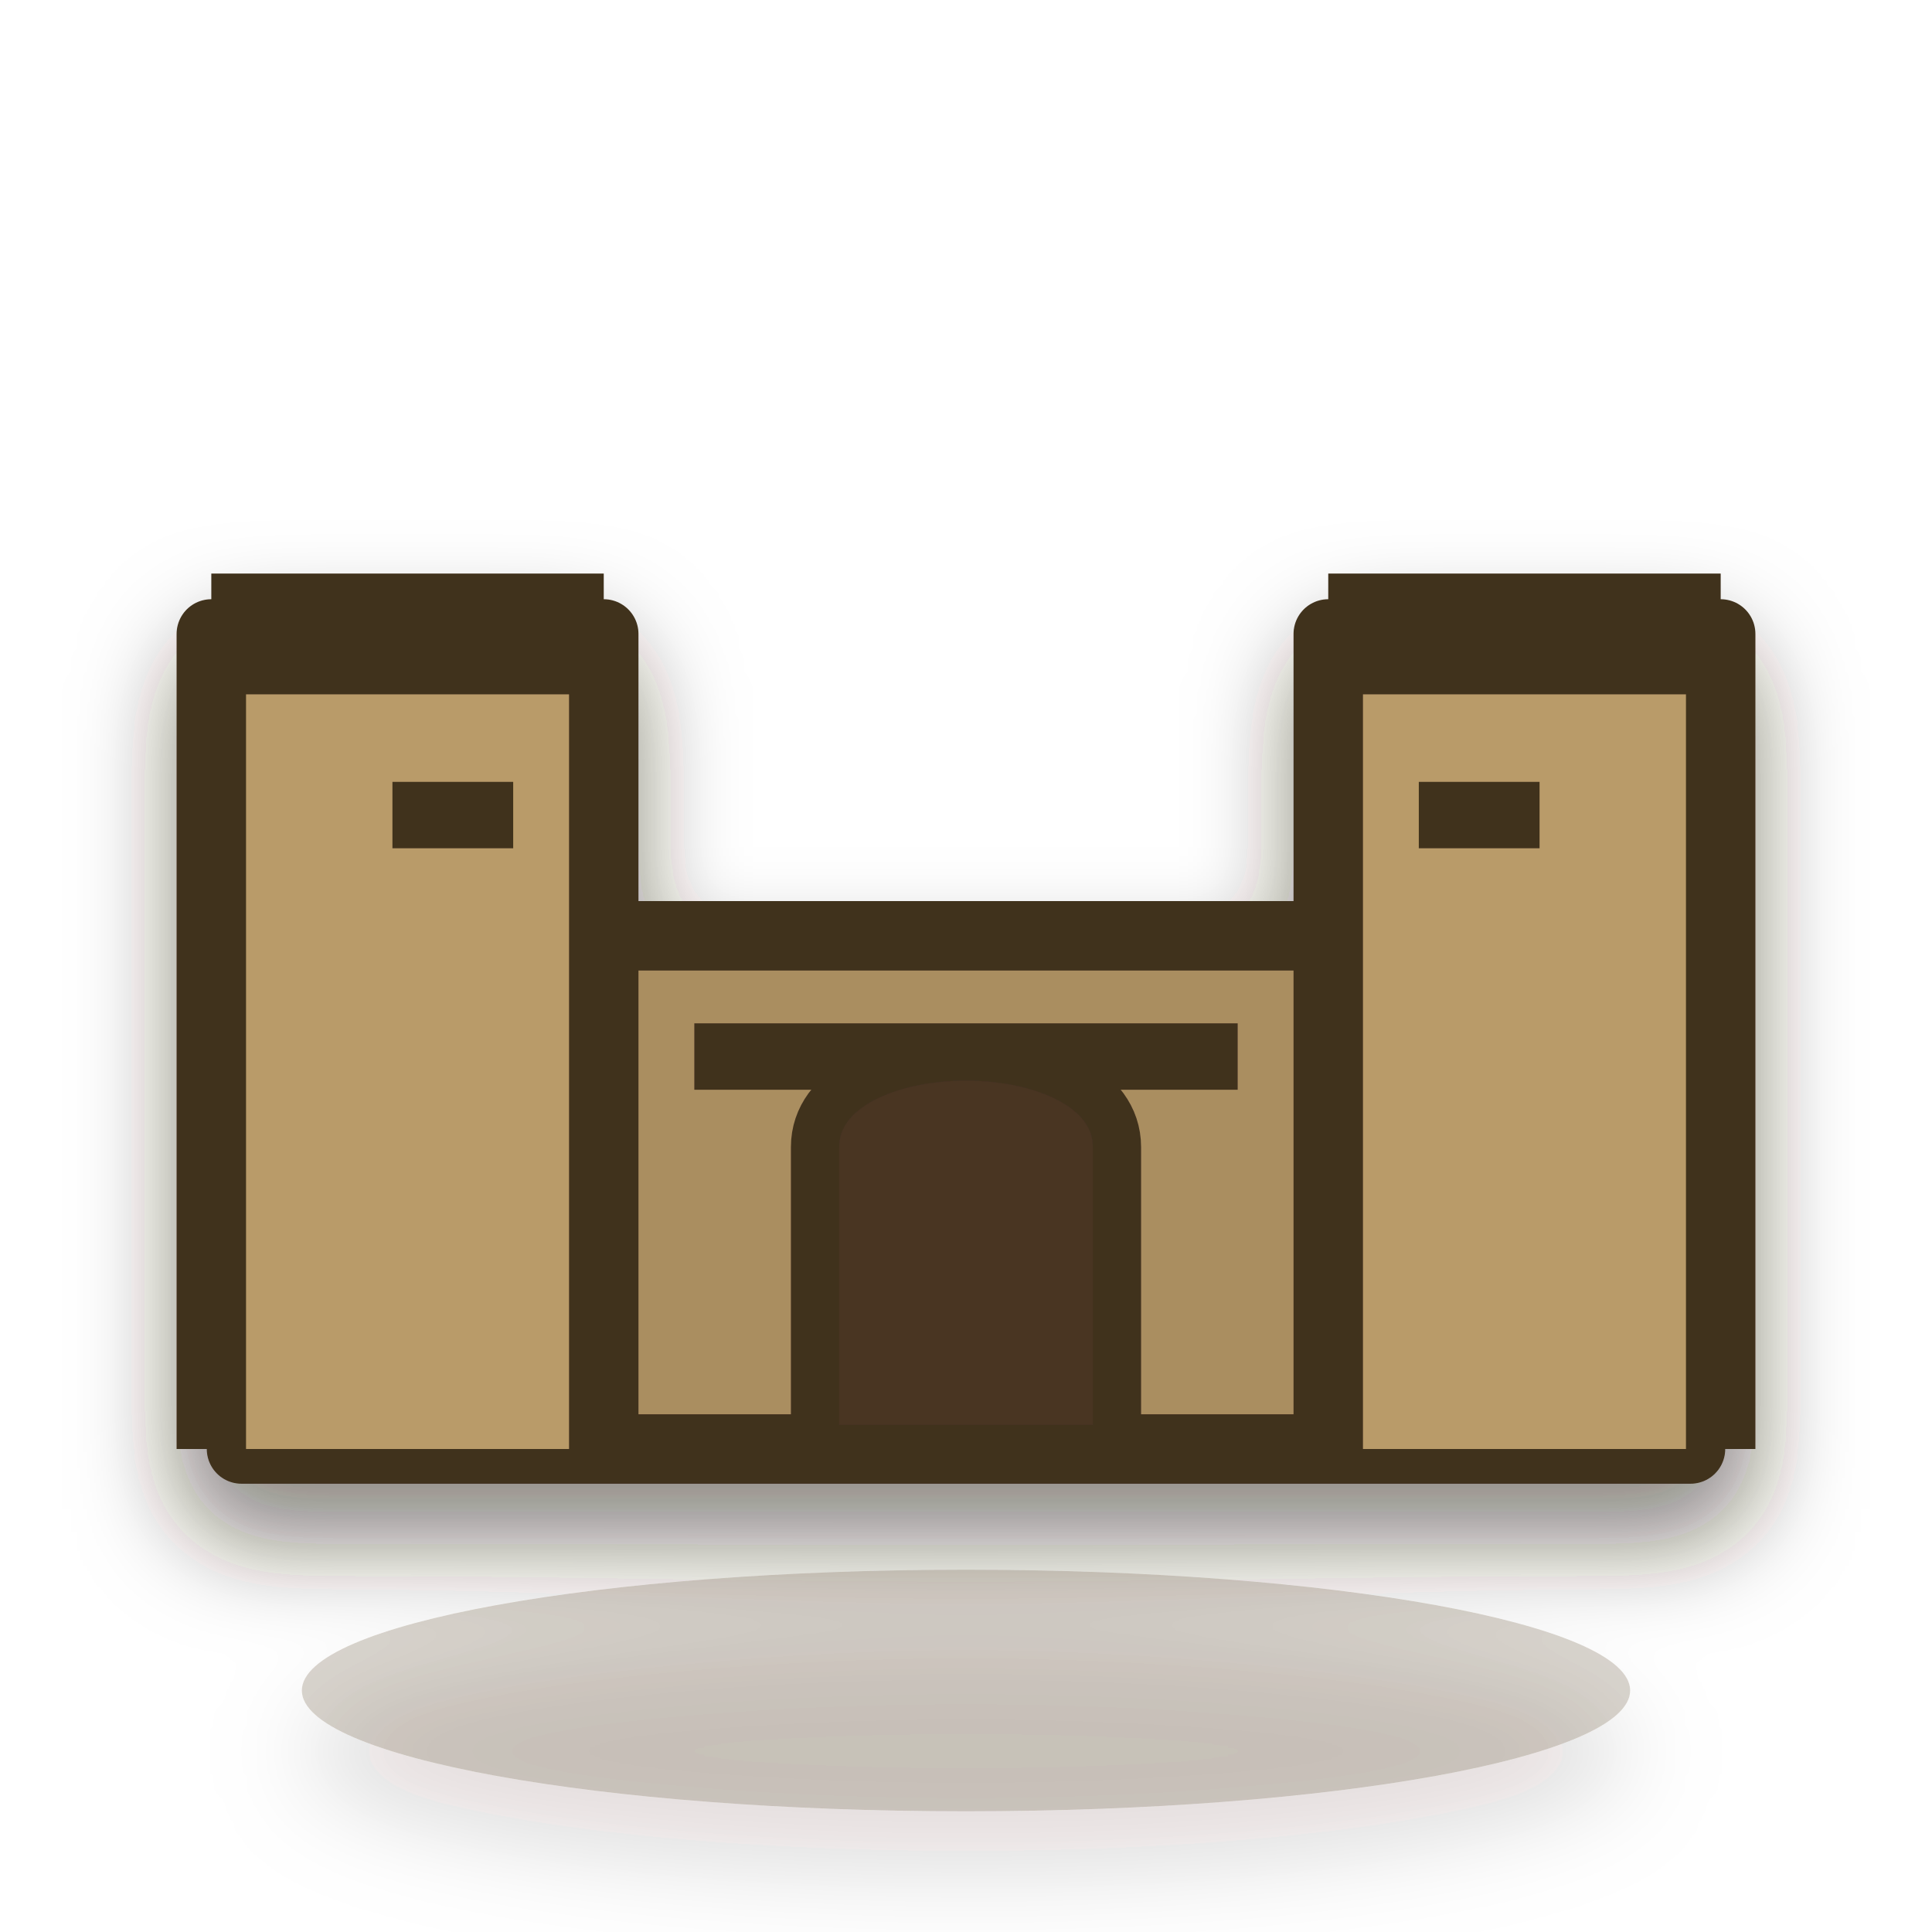
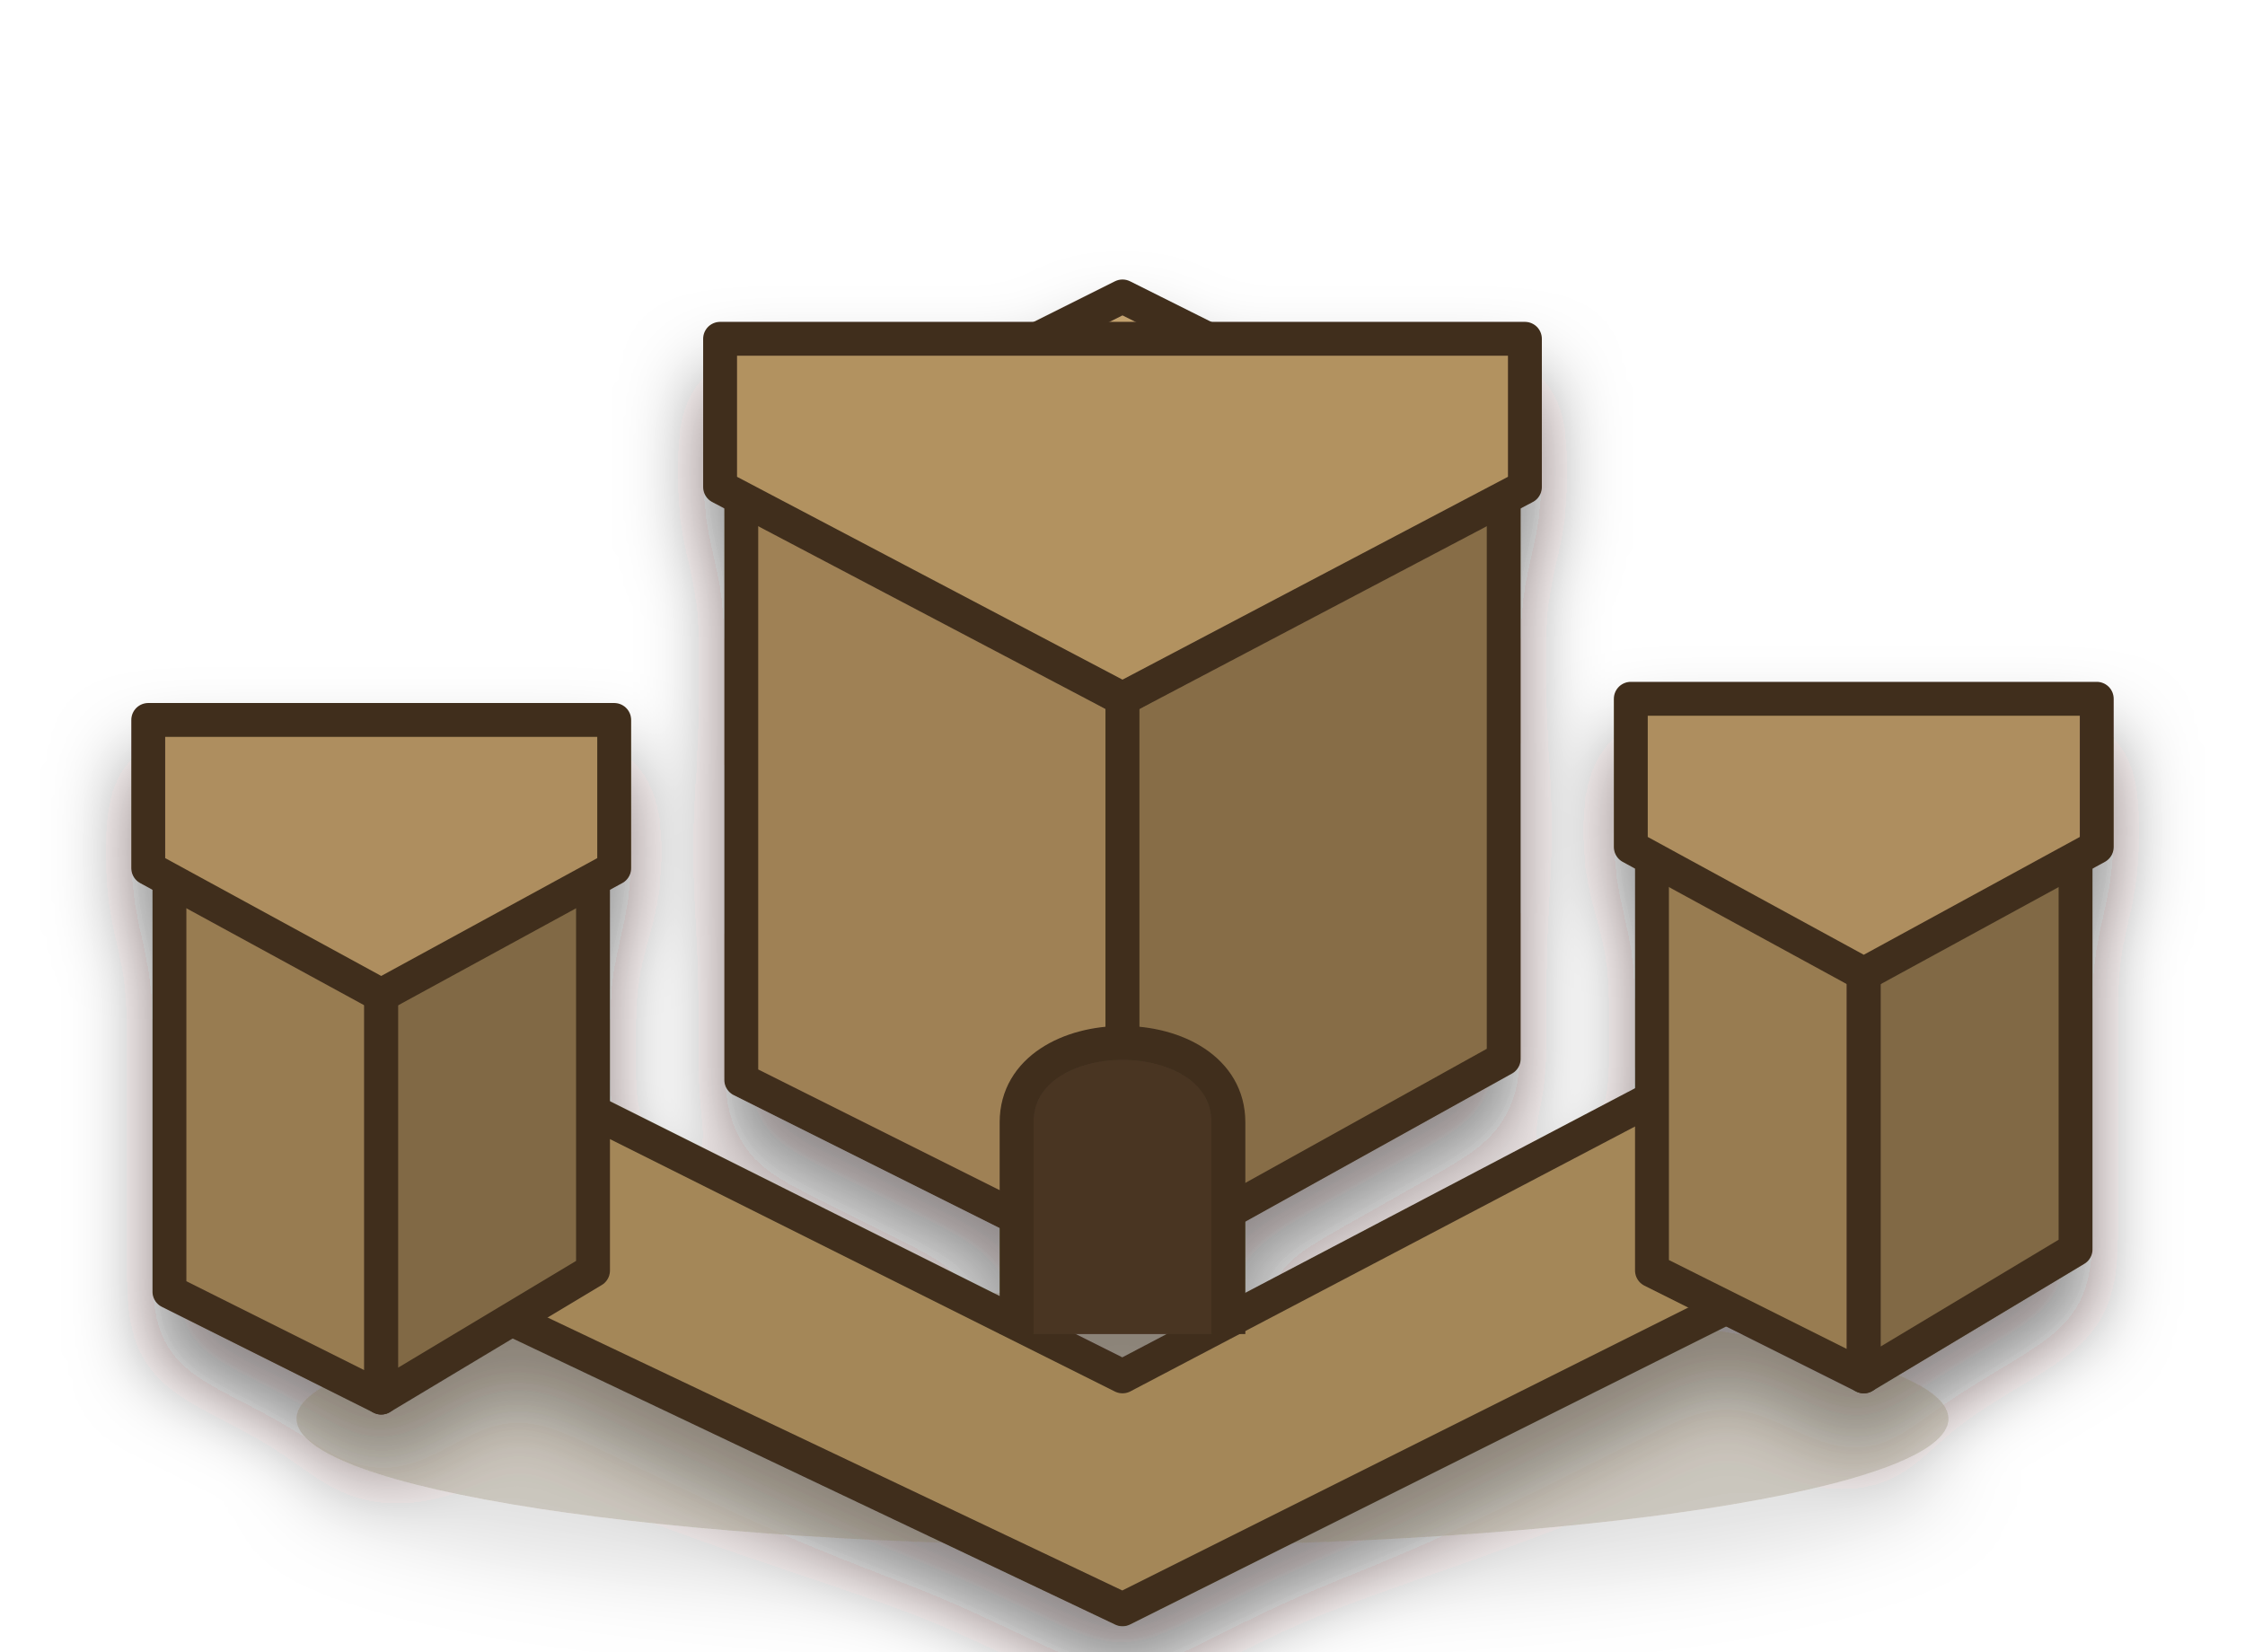
- <svg xmlns="http://www.w3.org/2000/svg" viewBox="0 0 64 64">
+ <svg xmlns="http://www.w3.org/2000/svg" viewBox="0 0 106 78">
  <defs>
-     <filter id="s" x="-20%" y="-20%" width="140%" height="140%">
-       <feDropShadow dx="0" dy="2" stdDeviation="1.6" flood-color="#2d2117" flood-opacity=".52" />
+     <filter id="s" x="-25%" y="-25%" width="150%" height="150%">
+       <feDropShadow dx="0" dy="2.6" stdDeviation="1.8" flood-color="#1d140e" flood-opacity=".52" />
    </filter>
  </defs>
-   <g filter="url(#s)" stroke="#41301f" stroke-linejoin="round">
-     <ellipse cx="32" cy="56" rx="22" ry="4" fill="#675238" opacity=".25" stroke="none" />
-     <path d="M8 48V31h48v17z" fill="#aa8e61" stroke-width="2.3" />
-     <path d="M7 48V21h13v27M44 48V21h13v27" fill="#b99b69" stroke-width="2.3" />
-     <path d="M7 21h13M44 21h13" stroke-width="4" />
-     <path d="M13 27h4m30 0h4M23 35h18" stroke-width="2.2" />
-     <path d="M27 48V38c0-4 10-4 10 0v10z" fill="#483422" stroke-width="1.6" />
+   <g filter="url(#s)" stroke="#3f2e1e" stroke-width="1.6" stroke-linejoin="round">
+     <ellipse cx="53" cy="67" rx="39" ry="6" fill="#655138" opacity=".22" stroke="none" />
+     <path d="M35 23l18-9 18 9-18 10z" fill="#c2a16e" />
+     <path d="M53 33v27L35 51V23z" fill="#9f8155" />
+     <path d="M53 33l18-10v27L53 60z" fill="#876d46" />
+     <path d="M34 23v-7h38v7l-19 10z" fill="#b29261" />
+     <path d="M13 45l40 20 40-21v12L53 76 13 57z" fill="#a48759" />
+     <g transform="translate(4 3)">
+       <path d="M4 38l10-5 10 5-10 6z" fill="#c0a06c" />
+       <path d="M14 44v19L4 58V38z" fill="#987b51" />
+       <path d="M14 44l10-6v19l-10 6z" fill="#816944" />
+       <path d="M3 38v-7h22v7l-11 6z" fill="#ae8e5e" />
+     </g>
+     <g transform="translate(74 2)">
+       <path d="M4 38l10-5 10 5-10 6z" fill="#c0a06c" />
+       <path d="M14 44v19L4 58V38z" fill="#987b51" />
+       <path d="M14 44l10-6v19l-10 6z" fill="#816944" />
+       <path d="M3 38v-7h22v7l-11 6z" fill="#ae8e5e" />
+     </g>
+     <path d="M48 63v-10c0-5 10-5 10 0v10" fill="#493522" />
  </g>
</svg>
